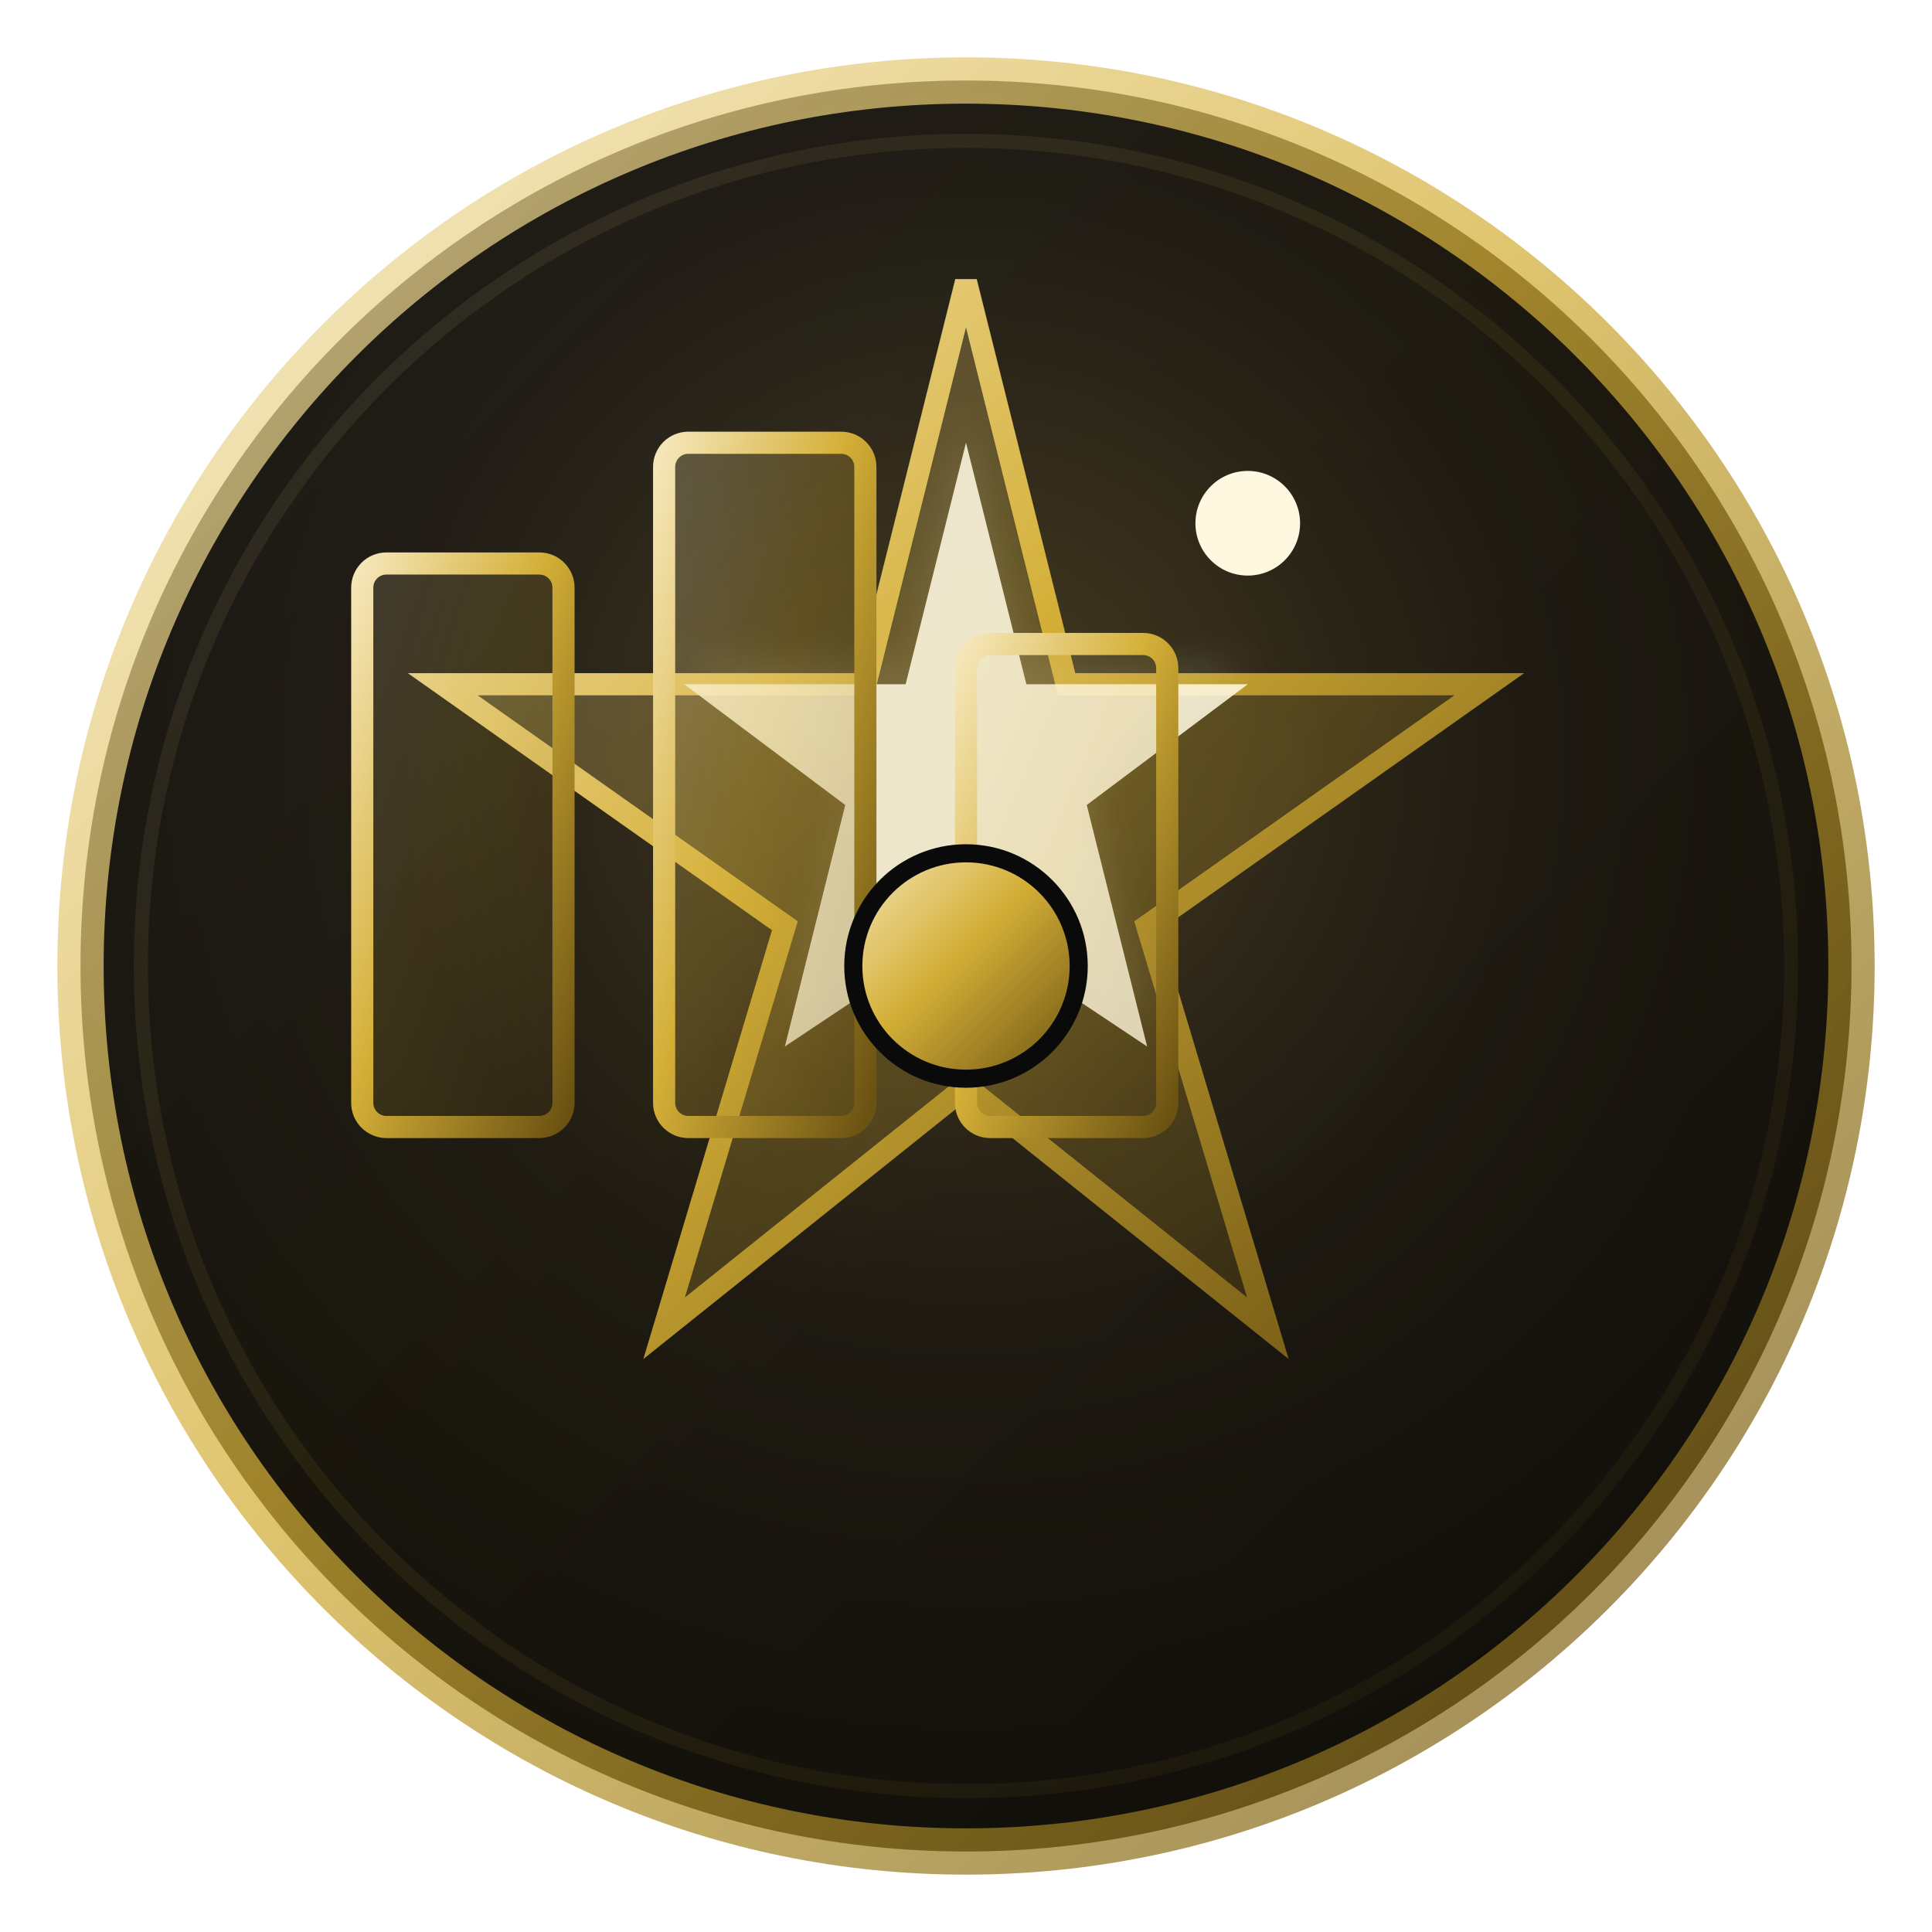
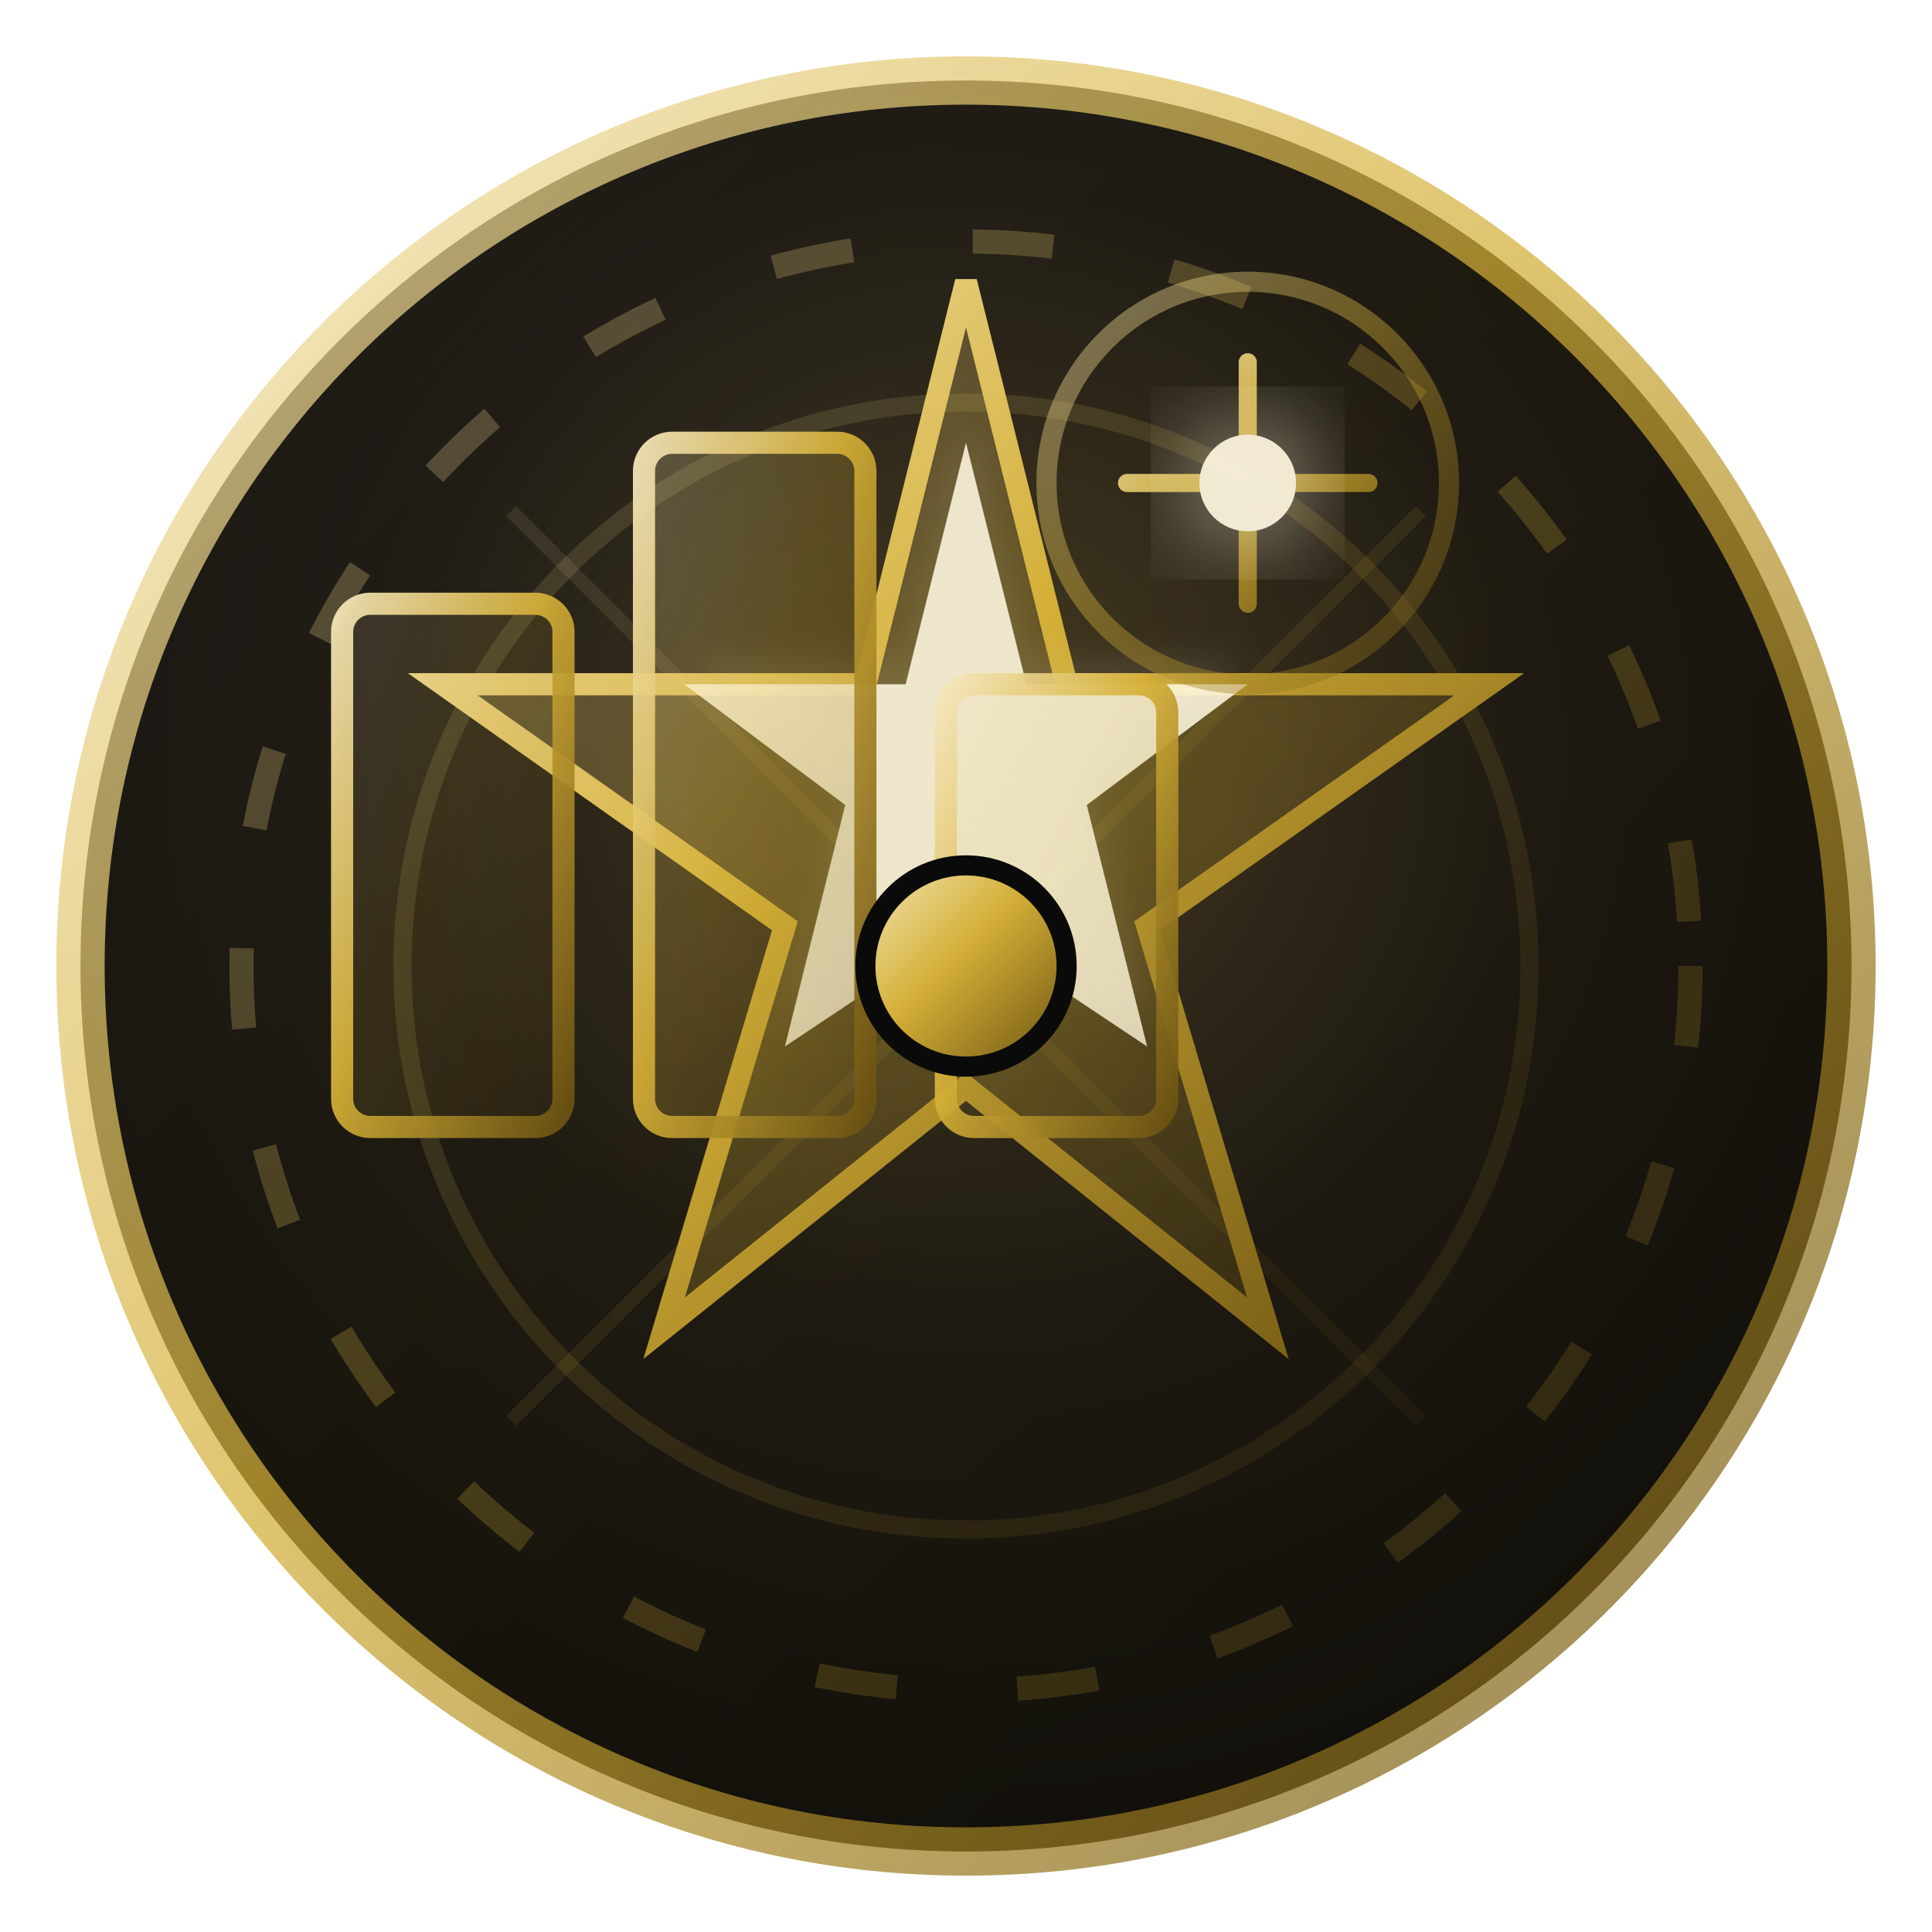
<svg xmlns="http://www.w3.org/2000/svg" viewBox="0 0 48 48" fill="none" aria-hidden="true">
  <defs>
-     <radialGradient id="drplaneringstjarn3d" cx="50%" cy="38%" r="68%">
+     <radialGradient id="dchplaneringstjarn3d7" cx="50%" cy="38%" r="68%">
      <stop offset="0%" stop-color="#3d3420" />
      <stop offset="48%" stop-color="#141210" />
      <stop offset="100%" stop-color="#080808" />
    </radialGradient>
-     <linearGradient id="grplaneringstjarn3d" x1="0" y1="0" x2="1" y2="1">
+     <linearGradient id="gchplaneringstjarn3d7" x1="0" y1="0" x2="1" y2="1">
      <stop offset="0%" stop-color="#f5e6b8" />
      <stop offset="45%" stop-color="#d4af37" />
      <stop offset="100%" stop-color="#6b5212" />
    </linearGradient>
-     <linearGradient id="frplaneringstjarn3d" x1="24" y1="4" x2="30" y2="20">
+     <linearGradient id="fchplaneringstjarn3d7" x1="24" y1="4" x2="30" y2="20">
      <stop offset="0%" stop-color="#fff8e0" />
      <stop offset="55%" stop-color="#ffb74d" />
      <stop offset="100%" stop-color="#c97808" />
    </linearGradient>
-     <filter id="glrplaneringstjarn3d" x="-50%" y="-50%" width="200%" height="200%">
+     <filter id="glchplaneringstjarn3d7" x="-50%" y="-50%" width="200%" height="200%">
      <feGaussianBlur stdDeviation="1.4" result="b" />
      <feMerge>
        <feMergeNode in="b" />
        <feMergeNode in="SourceGraphic" />
      </feMerge>
    </filter>
-     <linearGradient id="rimrplaneringstjarn3d" x1="0" y1="0" x2="1" y2="1">
+     <linearGradient id="rimchplaneringstjarn3d7" x1="0" y1="0" x2="1" y2="1">
      <stop offset="0%" stop-color="#5eead4" />
      <stop offset="40%" stop-color="#818cf8" />
      <stop offset="75%" stop-color="#d4af37" />
      <stop offset="100%" stop-color="#2dd4bf" />
    </linearGradient>
-     <filter id="bvrplaneringstjarn3d" x="-30%" y="-30%" width="160%" height="160%">
+     <filter id="bvchplaneringstjarn3d7" x="-30%" y="-30%" width="160%" height="160%">
      <feDropShadow dx="0" dy="1.2" stdDeviation="0.8" flood-color="#000" flood-opacity="0.55" />
      <feDropShadow dx="0" dy="-0.6" stdDeviation="0.4" flood-color="#fff8e0" flood-opacity="0.12" />
    </filter>
  </defs>
-   <circle cx="24" cy="24" r="22" fill="url(#drplaneringstjarn3d)" stroke="url(#grplaneringstjarn3d)" stroke-width="1.15" stroke-opacity="0.72" />
-   <circle cx="24" cy="24" r="20.5" stroke="url(#grplaneringstjarn3d)" stroke-opacity="0.08" stroke-width="0.35" fill="none" />
-   <g stroke="url(#grplaneringstjarn3d)" stroke-opacity="0.1" stroke-width="0.32">
+   <circle cx="24" cy="24" r="22" fill="url(#dchplaneringstjarn3d7)" stroke="url(#gchplaneringstjarn3d7)" stroke-width="1.2" stroke-opacity="0.72" />
+   <circle cx="24" cy="24" r="18" stroke="url(#gchplaneringstjarn3d7)" stroke-opacity="0.26" stroke-width="0.6" stroke-dasharray="2 3" fill="none" />
+   <circle cx="24" cy="24" r="14" stroke="url(#gchplaneringstjarn3d7)" stroke-opacity="0.14" stroke-width="0.45" fill="none" />
+   <g stroke="url(#gchplaneringstjarn3d7)" stroke-opacity="0.1" stroke-width="0.35">
+     <line x1="24" y1="8" x2="24" y2="40" />
+     <line x1="8" y1="24" x2="40" y2="24" />
+     <line x1="12.7" y1="12.7" x2="35.3" y2="35.3" />
+     <line x1="35.3" y1="12.7" x2="12.7" y2="35.3" />
+   </g>
+   <g stroke="url(#gchplaneringstjarn3d7)" stroke-opacity="0.1" stroke-width="0.32">
    <line x1="24" y1="6.5" x2="24" y2="9.2" transform="rotate(0 24 24)" />
    <line x1="24" y1="6.5" x2="24" y2="9.2" transform="rotate(22.5 24 24)" />
    <line x1="24" y1="6.5" x2="24" y2="9.2" transform="rotate(45 24 24)" />
    <line x1="24" y1="6.5" x2="24" y2="9.2" transform="rotate(67.5 24 24)" />
    <line x1="24" y1="6.5" x2="24" y2="9.2" transform="rotate(90 24 24)" />
    <line x1="24" y1="6.5" x2="24" y2="9.2" transform="rotate(112.5 24 24)" />
    <line x1="24" y1="6.5" x2="24" y2="9.2" transform="rotate(135 24 24)" />
    <line x1="24" y1="6.5" x2="24" y2="9.2" transform="rotate(157.5 24 24)" />
    <line x1="24" y1="6.5" x2="24" y2="9.2" transform="rotate(180 24 24)" />
    <line x1="24" y1="6.5" x2="24" y2="9.2" transform="rotate(202.5 24 24)" />
    <line x1="24" y1="6.5" x2="24" y2="9.2" transform="rotate(225 24 24)" />
    <line x1="24" y1="6.5" x2="24" y2="9.2" transform="rotate(247.5 24 24)" />
    <line x1="24" y1="6.5" x2="24" y2="9.2" transform="rotate(270 24 24)" />
    <line x1="24" y1="6.5" x2="24" y2="9.2" transform="rotate(292.5 24 24)" />
    <line x1="24" y1="6.5" x2="24" y2="9.2" transform="rotate(315 24 24)" />
    <line x1="24" y1="6.5" x2="24" y2="9.2" transform="rotate(337.5 24 24)" />
  </g>
-   <circle cx="24" cy="24" r="22" fill="url(#grplaneringstjarn3d)" fill-opacity="0.06" />
-   <polygon points="24,7 26.5,17 37,17 28.5,23 31.5,33 24,27 16.5,33 19.5,23 11,17 21.5,17" fill="url(#grplaneringstjarn3d)" fill-opacity="0.28" stroke="url(#grplaneringstjarn3d)" stroke-width="0.55" />
-   <polygon points="24,11 25.5,17 31,17 27,20 28.5,26 24,23 19.5,26 21,20 17,17 22.5,17" fill="url(#frplaneringstjarn3d)" fill-opacity="0.88" filter="url(#bvrplaneringstjarn3d)" />
-   <rect x="9" y="14" width="5" height="14" rx="0.6" stroke="url(#grplaneringstjarn3d)" stroke-width="0.55" fill="url(#grplaneringstjarn3d)" fill-opacity="0.16" />
-   <rect x="16.5" y="11" width="5" height="17" rx="0.6" stroke="url(#grplaneringstjarn3d)" stroke-width="0.55" fill="url(#grplaneringstjarn3d)" fill-opacity="0.26" />
-   <rect x="24" y="16" width="5" height="12" rx="0.6" stroke="url(#grplaneringstjarn3d)" stroke-width="0.55" fill="url(#grplaneringstjarn3d)" fill-opacity="0.12" />
-   <circle cx="31" cy="13" r="1.3" fill="url(#frplaneringstjarn3d)" />
-   <circle cx="24" cy="24" r="2.8" fill="url(#grplaneringstjarn3d)" stroke="#0a0a0a" stroke-width="0.45" />
+   <circle cx="24" cy="24" r="22" fill="url(#gchplaneringstjarn3d7)" fill-opacity="0.06" />
+   <polygon points="24,7 26.5,17 37,17 28.5,23 31.5,33 24,27 16.5,33 19.5,23 11,17 21.5,17" fill="url(#gchplaneringstjarn3d7)" fill-opacity="0.28" stroke="url(#gchplaneringstjarn3d7)" stroke-width="0.55" />
+   <polygon points="24,11 25.5,17 31,17 27,20 28.5,26 24,23 19.5,26 21,20 17,17 22.5,17" fill="url(#fchplaneringstjarn3d7)" fill-opacity="0.88" filter="url(#bvchplaneringstjarn3d7)" />
+   <g opacity="0.93">
+     <rect x="8.5" y="15" width="5.5" height="13" rx="0.7" stroke="url(#gchplaneringstjarn3d7)" stroke-width="0.55" fill="url(#gchplaneringstjarn3d7)" fill-opacity="0.14" />
+     <rect x="16" y="11" width="5.5" height="17" rx="0.7" stroke="url(#gchplaneringstjarn3d7)" stroke-width="0.55" fill="url(#gchplaneringstjarn3d7)" fill-opacity="0.26" />
+     <rect x="23.5" y="17" width="5.5" height="11" rx="0.7" stroke="url(#gchplaneringstjarn3d7)" stroke-width="0.55" fill="url(#gchplaneringstjarn3d7)" fill-opacity="0.12" />
+     <circle cx="31" cy="12" r="5" stroke="url(#gchplaneringstjarn3d7)" stroke-width="0.5" fill="none" opacity="0.45" />
+     <path d="M31 9 V15 M28 12 H34" stroke="url(#gchplaneringstjarn3d7)" stroke-width="0.45" stroke-linecap="round" />
+     <circle cx="31" cy="12" r="1.2" fill="url(#fchplaneringstjarn3d7)" filter="url(#glchplaneringstjarn3d7)" />
+   </g>
+   <circle cx="24" cy="24" r="2.5" fill="url(#gchplaneringstjarn3d7)" stroke="#0a0a0a" stroke-width="0.5" />
</svg>
